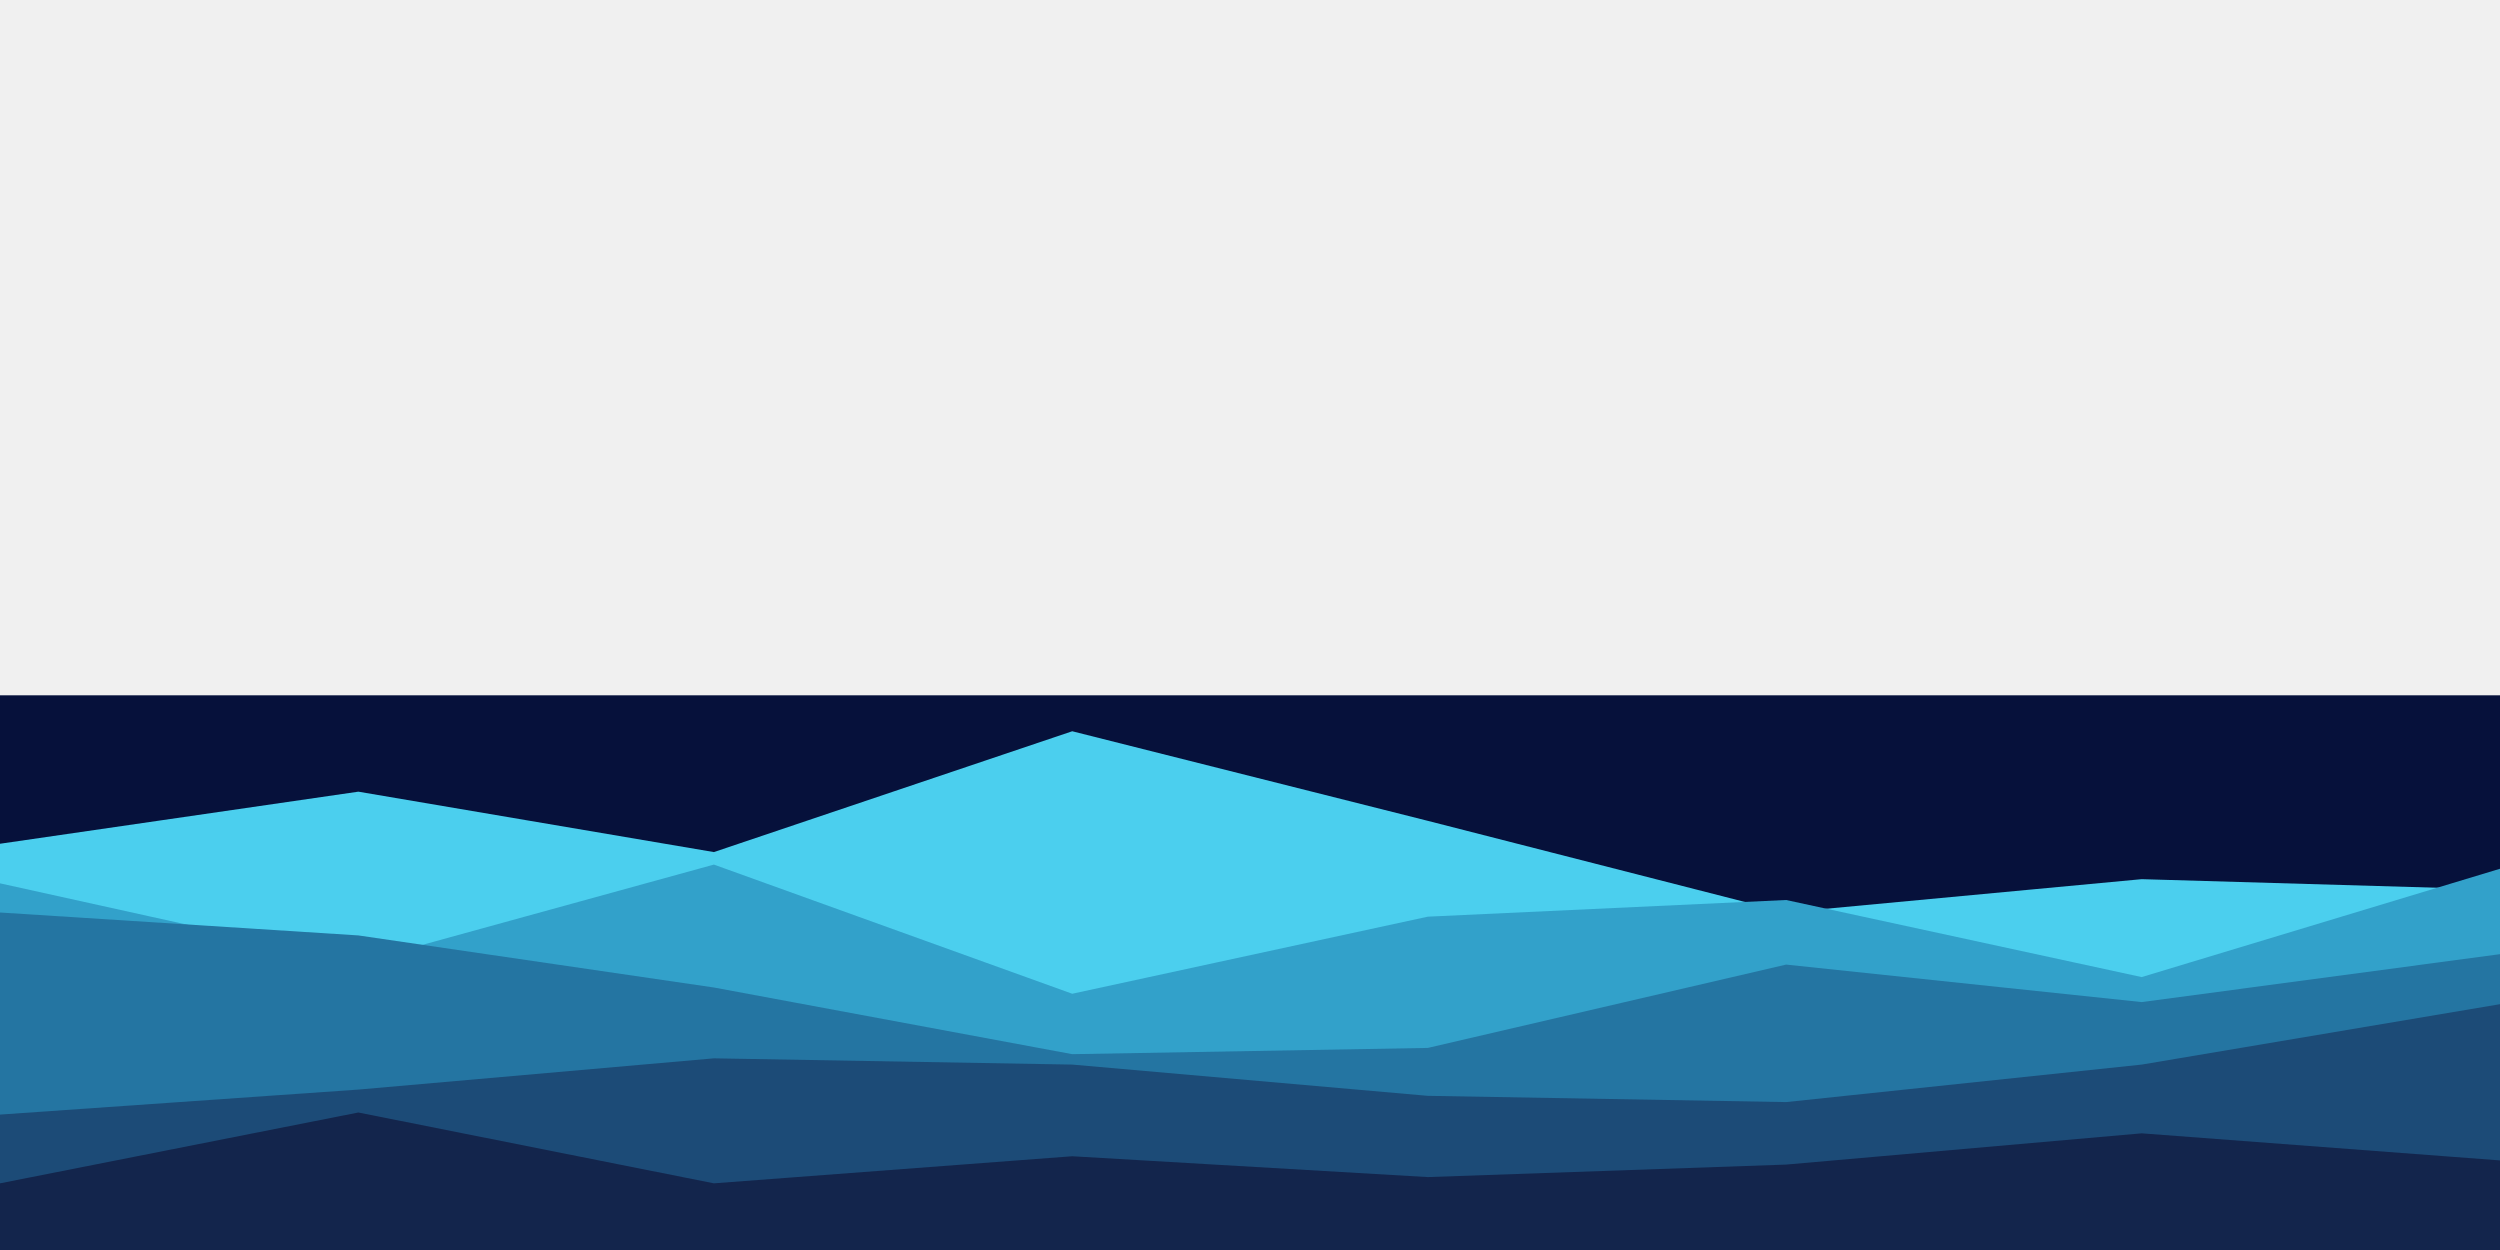
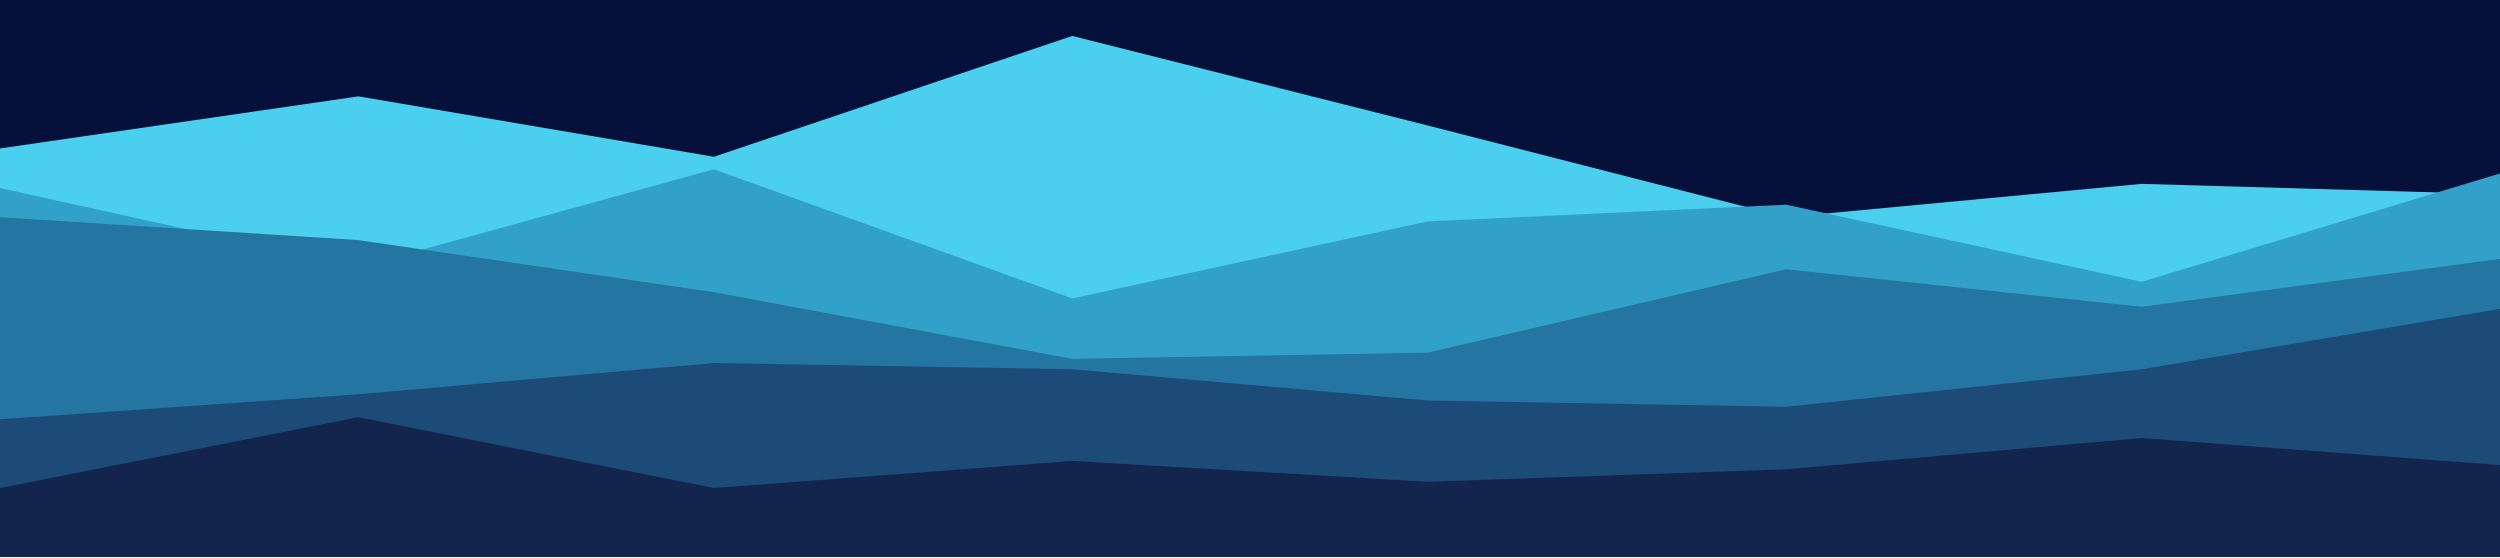
- <svg xmlns="http://www.w3.org/2000/svg" width="1920" height="960" viewBox="0 0 1920 960" fill="none">
-   <g clip-path="url(#clip0)">
-     <path d="M1920 534H0V960H1920V534Z" fill="#06113B" />
-     <path d="M0 648L275.2 608L548.267 654.4L823.467 561.6L1096.53 630.4L1371.73 700.8L1644.8 675.2L1920 683.2V961.6H1644.8H1371.73H1096.53H823.467H548.267H275.2H0V648Z" fill="#4BCFEE" />
-     <path d="M0 678.4L275.2 739.2L548.267 664L823.467 763.2L1096.53 704L1371.73 691.2L1644.8 750.4L1920 667.2V961.6H1644.8H1371.73H1096.53H823.467H548.267H275.2H0V678.4Z" fill="#32A1CA" />
-     <path d="M0 700.8L275.2 718.4L548.267 758.4L823.467 809.6L1096.53 804.8L1371.73 740.8L1644.8 769.6L1920 732.8V961.6H1644.8H1371.73H1096.53H823.467H548.267H275.2H0V700.8Z" fill="#2475A2" />
-     <path d="M0 856L275.2 836.8L548.267 812.8L823.467 817.6L1096.53 841.6L1371.73 846.4L1644.8 817.6L1920 771.2V961.6H1644.8H1371.73H1096.53H823.467H548.267H275.2H0V856Z" fill="#1C4B77" />
-     <path d="M0 908.8L275.2 854.4L548.267 908.8L823.467 888L1096.53 904L1371.73 894.4L1644.8 870.4L1920 891.2V961.6H1644.8H1371.73H1096.53H823.467H548.267H275.2H0V908.8Z" fill="#13254C" />
-   </g>
-   <defs>
-     <clipPath id="clip0">
-       <rect width="1920" height="960" fill="white" />
-     </clipPath>
-   </defs>
+ <svg xmlns="http://www.w3.org/2000/svg" width="1920" height="428" viewBox="0 0 1920 428" fill="none">
+   <path d="M1920 0H0V426H1920V0Z" fill="#06113B" />
+   <path d="M0 114L275.2 74L548.267 120.4L823.467 27.6L1096.53 96.4L1371.73 166.8L1644.8 141.2L1920 149.2V427.6H1644.8H1371.73H1096.53H823.467H548.267H275.2H0V114Z" fill="#4BCFEE" />
+   <path d="M0 144.4L275.2 205.2L548.267 130L823.467 229.2L1096.53 170L1371.73 157.2L1644.8 216.4L1920 133.2V427.6H1644.8H1371.73H1096.53H823.467H548.267H275.2H0V144.4Z" fill="#32A1CA" />
+   <path d="M0 166.8L275.2 184.4L548.267 224.4L823.467 275.6L1096.53 270.8L1371.73 206.8L1644.8 235.6L1920 198.8V427.6H1644.8H1371.73H1096.53H823.467H548.267H275.2H0V166.8Z" fill="#2475A2" />
+   <path d="M0 322L275.2 302.8L548.267 278.8L823.467 283.6L1096.53 307.6L1371.73 312.4L1644.8 283.6L1920 237.2V427.6H1644.8H1371.73H1096.53H823.467H548.267H275.2H0V322Z" fill="#1C4B77" />
+   <path d="M0 374.8L275.2 320.4L548.267 374.8L823.467 354L1096.53 370L1371.73 360.4L1644.8 336.4L1920 357.2V427.6H1644.8H1371.73H1096.53H823.467H548.267H275.2H0V374.8Z" fill="#13254C" />
</svg>
